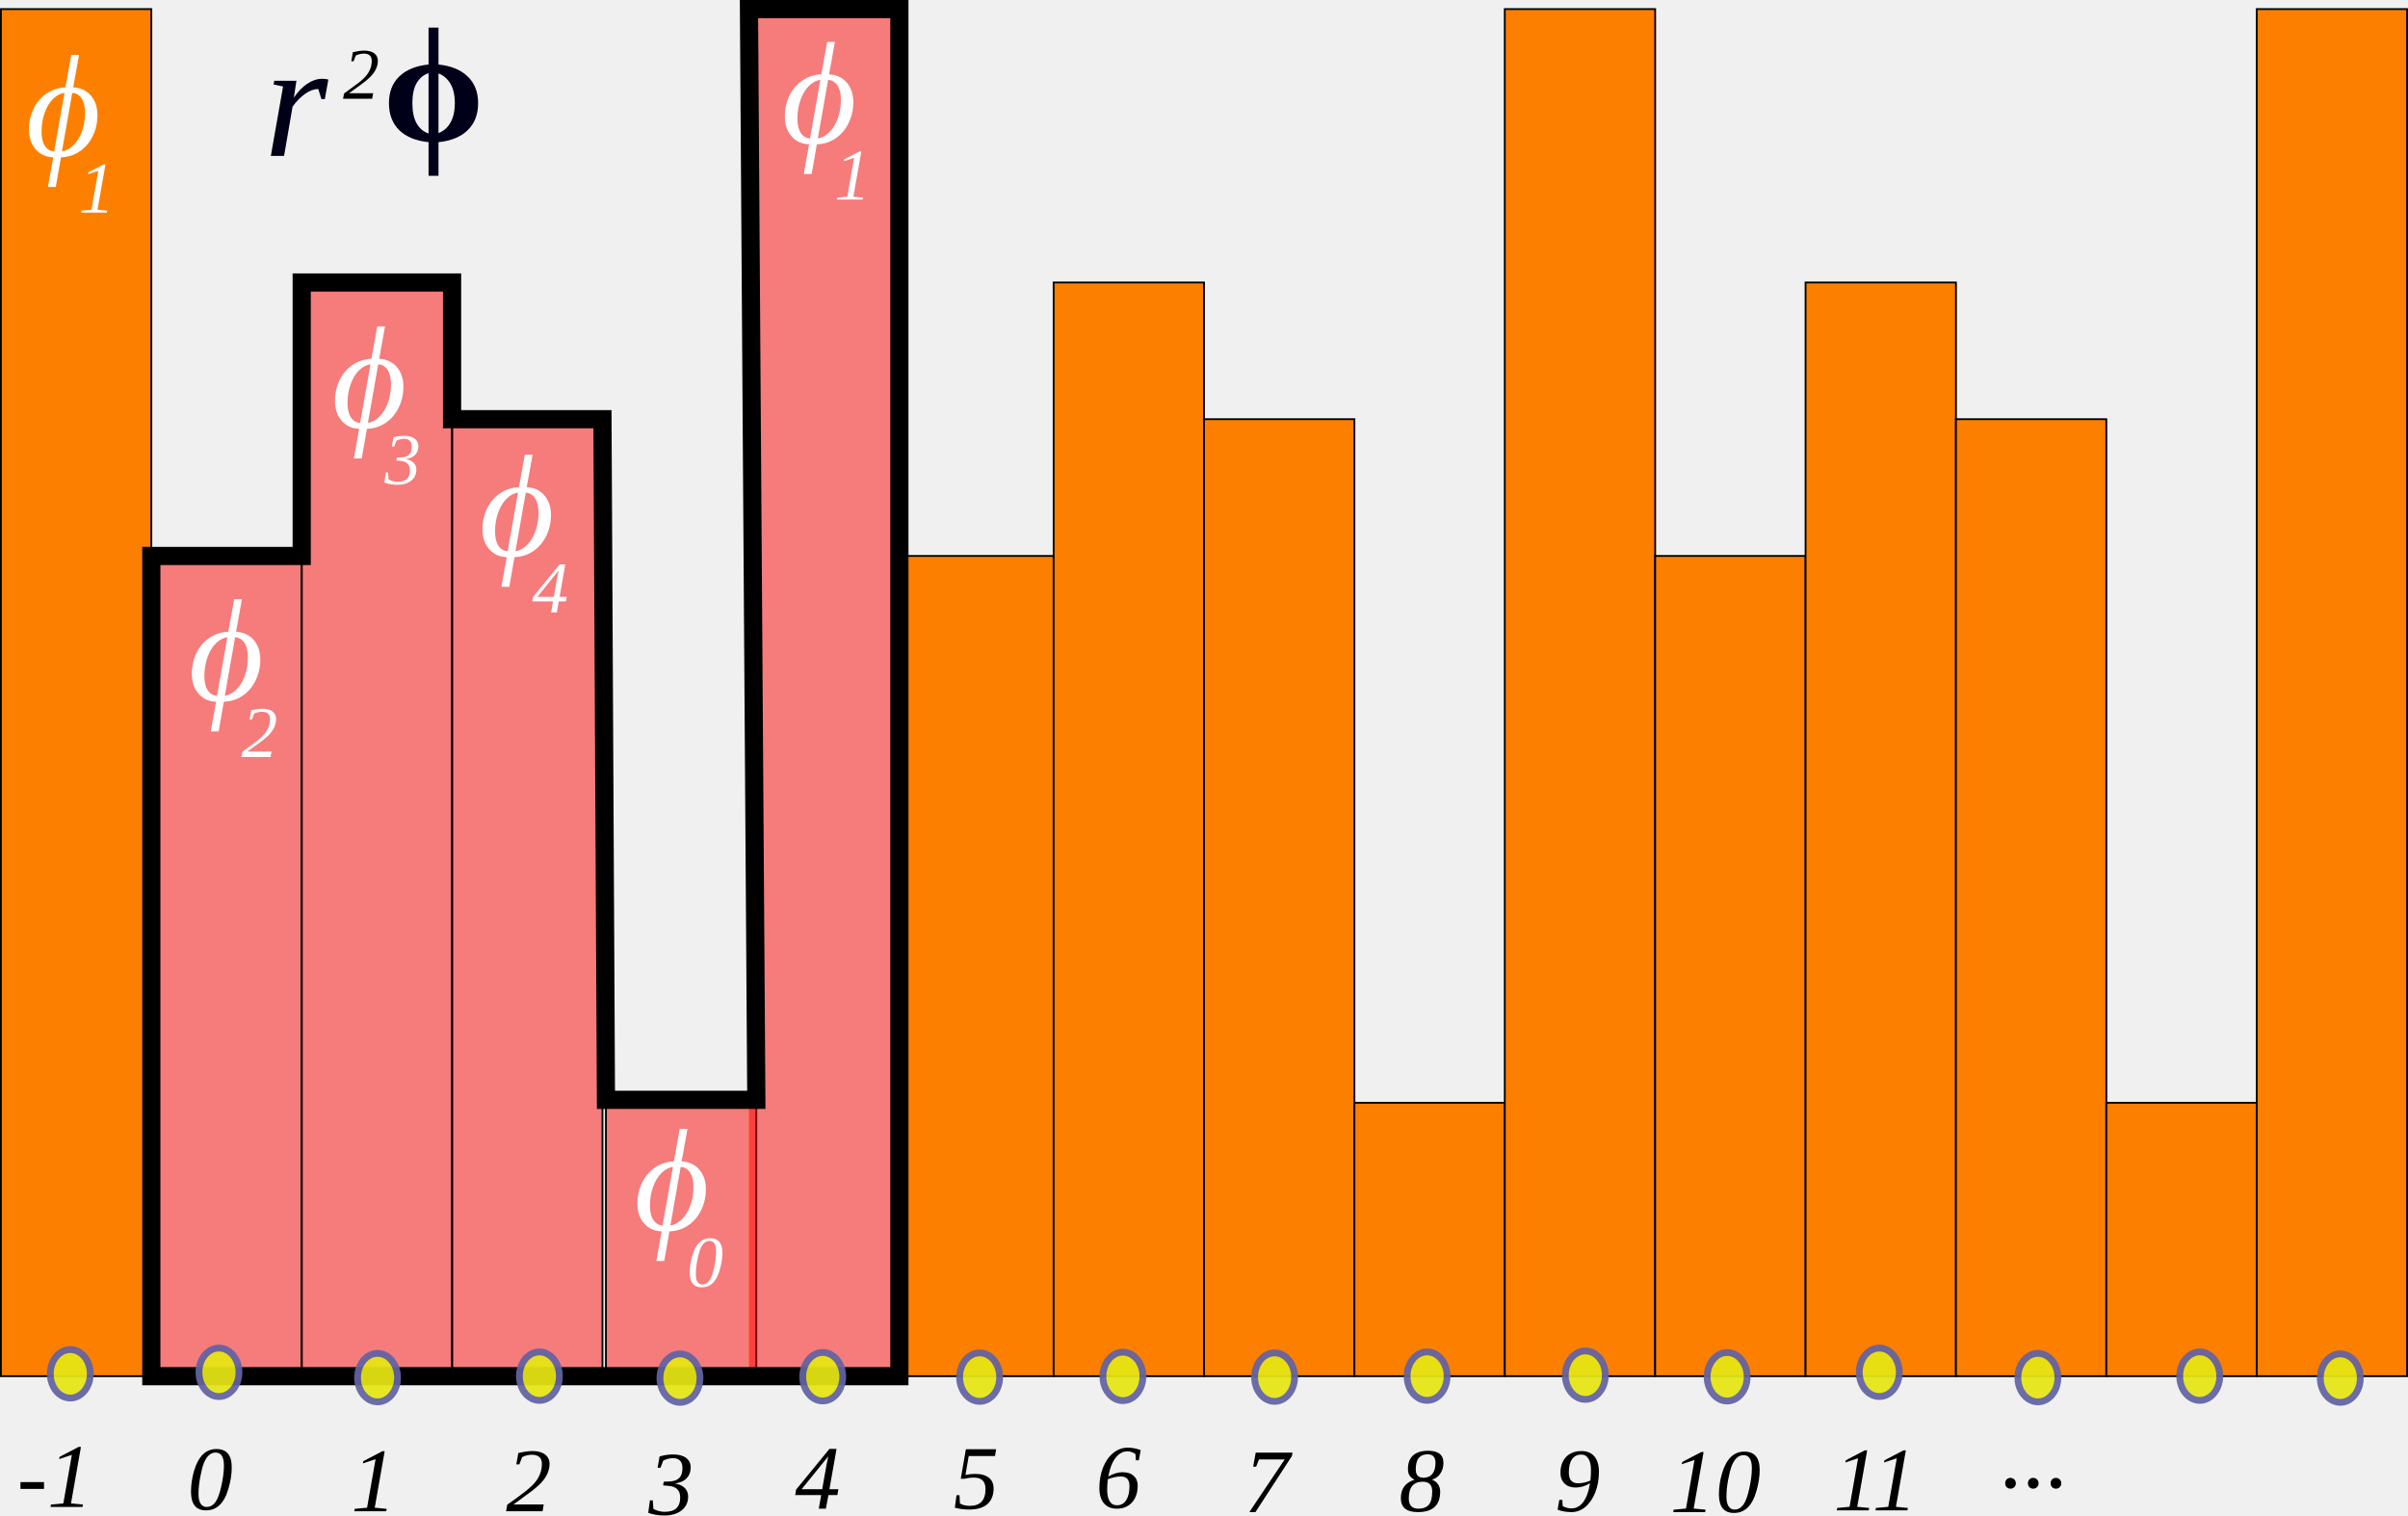
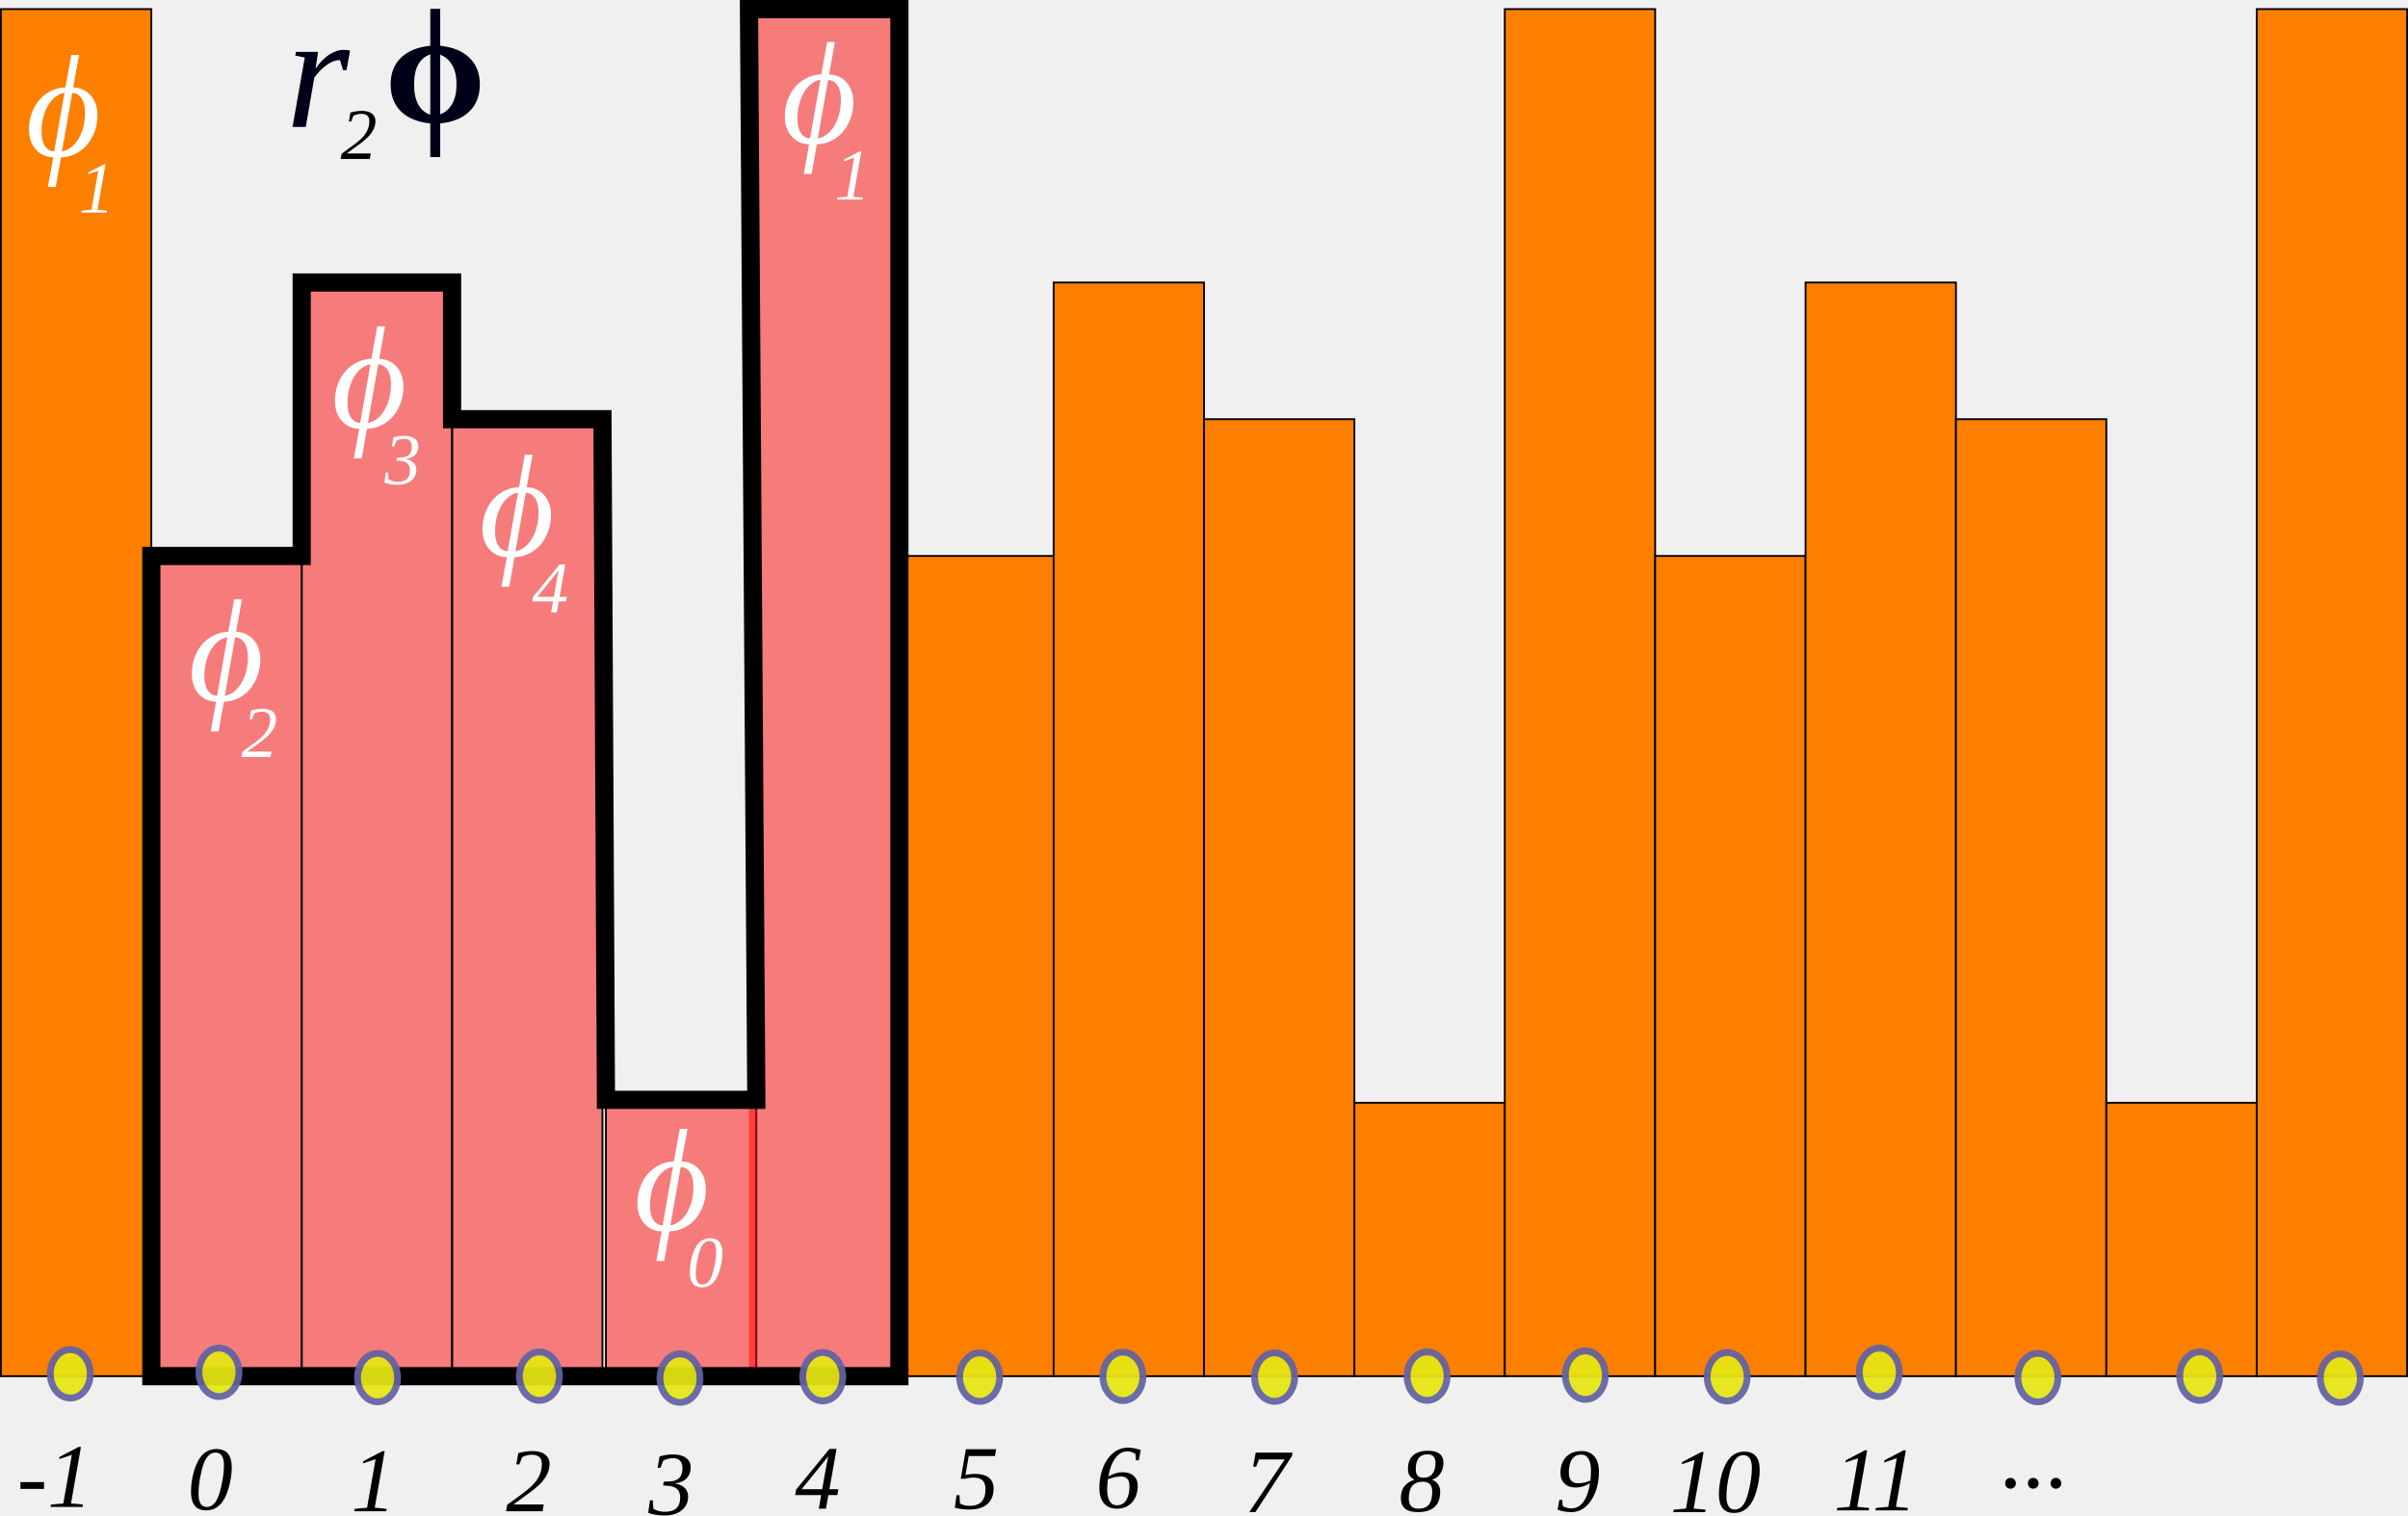
<svg xmlns="http://www.w3.org/2000/svg" width="264.962pt" height="166.788pt" viewBox="0 0 264.962 166.788" version="1.1" id="svg305">
  <defs id="defs52">
    <g id="g50">
      <symbol overflow="visible" id="glyph0-0" style="overflow:visible">
        <path style="stroke:none" d="" id="path2" />
      </symbol>
      <symbol overflow="visible" id="glyph0-1" style="overflow:visible">
        <path style="stroke:none" d="m 2.742,-7.188 c 0.695,0 1.238,0.246 1.629,0.742 0.465,0.586 0.699,1.559 0.699,2.914 0,1.355 -0.234,2.328 -0.703,2.922 -0.391,0.488 -0.93,0.73 -1.625,0.73 -0.695,0 -1.258,-0.266 -1.684,-0.801 -0.426,-0.535 -0.637,-1.492 -0.637,-2.867 0,-1.348 0.234,-2.316 0.703,-2.906 C 1.512,-6.941 2.051,-7.188 2.742,-7.188 Z m 0,1.137 c -0.164,0 -0.312,0.055 -0.441,0.16 -0.129,0.105 -0.23,0.297 -0.305,0.57 -0.094,0.352 -0.141,0.949 -0.141,1.789 0,0.84 0.043,1.418 0.129,1.73 0.082,0.316 0.188,0.523 0.316,0.629 0.129,0.105 0.277,0.156 0.441,0.156 0.168,0 0.316,-0.055 0.445,-0.16 0.133,-0.105 0.23,-0.293 0.305,-0.566 0.094,-0.352 0.141,-0.949 0.141,-1.789 0,-0.84 -0.043,-1.414 -0.125,-1.73 C 3.422,-5.574 3.316,-5.785 3.188,-5.891 3.059,-5.996 2.91,-6.051 2.742,-6.051 Z m 0,0" id="path5" />
      </symbol>
      <symbol overflow="visible" id="glyph0-2" style="overflow:visible">
        <path style="stroke:none" d="m 3.938,0 h -1.375 v -5.172 c -0.5,0.469 -1.09,0.816 -1.773,1.039 V -5.375 c 0.359,-0.117 0.75,-0.34 1.168,-0.668 C 2.379,-6.371 2.664,-6.75 2.82,-7.188 H 3.938 Z m 0,0" id="path8" />
      </symbol>
      <symbol overflow="visible" id="glyph0-3" style="overflow:visible">
        <path style="stroke:none" d="M 5.059,-1.273 V 0 H 0.25 C 0.301,-0.48 0.457,-0.938 0.719,-1.371 0.977,-1.801 1.492,-2.375 2.262,-3.086 c 0.617,-0.578 0.996,-0.969 1.137,-1.172 0.188,-0.281 0.281,-0.562 0.281,-0.84 0,-0.305 -0.082,-0.543 -0.246,-0.707 -0.164,-0.164 -0.391,-0.246 -0.68,-0.246 -0.285,0 -0.516,0.086 -0.684,0.262 -0.168,0.172 -0.266,0.457 -0.293,0.859 L 0.41,-5.07 c 0.082,-0.754 0.336,-1.297 0.766,-1.625 0.43,-0.328 0.969,-0.492 1.613,-0.492 0.707,0 1.262,0.191 1.664,0.57 0.402,0.383 0.605,0.855 0.605,1.422 C 5.059,-4.875 5,-4.566 4.887,-4.273 4.77,-3.984 4.586,-3.68 4.336,-3.359 4.172,-3.148 3.871,-2.844 3.438,-2.445 3.004,-2.047 2.73,-1.785 2.613,-1.656 2.5,-1.523 2.406,-1.398 2.336,-1.273 Z m 0,0" id="path11" />
      </symbol>
      <symbol overflow="visible" id="glyph0-4" style="overflow:visible">
        <path style="stroke:none" d="M 0.375,-1.898 1.703,-2.062 c 0.043,0.34 0.156,0.598 0.344,0.777 0.184,0.18 0.41,0.27 0.672,0.27 0.285,0 0.523,-0.109 0.715,-0.32 0.195,-0.215 0.293,-0.508 0.293,-0.871 0,-0.344 -0.094,-0.617 -0.281,-0.82 -0.184,-0.203 -0.41,-0.301 -0.676,-0.301 -0.176,0 -0.387,0.031 -0.629,0.102 L 2.289,-4.344 c 0.371,0.008 0.656,-0.074 0.852,-0.242 0.195,-0.172 0.293,-0.398 0.293,-0.684 0,-0.238 -0.074,-0.434 -0.215,-0.574 -0.145,-0.145 -0.336,-0.215 -0.57,-0.215 -0.234,0 -0.438,0.082 -0.602,0.242 -0.168,0.164 -0.27,0.402 -0.305,0.715 L 0.477,-5.316 C 0.566,-5.75 0.699,-6.098 0.875,-6.355 1.055,-6.613 1.301,-6.816 1.617,-6.965 1.938,-7.113 2.293,-7.188 2.688,-7.188 c 0.672,0 1.211,0.215 1.617,0.645 0.336,0.352 0.504,0.75 0.504,1.191 0,0.629 -0.344,1.129 -1.027,1.504 0.41,0.09 0.734,0.285 0.98,0.59 0.246,0.305 0.371,0.676 0.371,1.109 0,0.629 -0.23,1.164 -0.688,1.605 -0.461,0.441 -1.031,0.664 -1.715,0.664 -0.648,0 -1.188,-0.184 -1.613,-0.559 C 0.691,-0.809 0.445,-1.297 0.375,-1.898 Z m 0,0" id="path14" />
      </symbol>
      <symbol overflow="visible" id="glyph0-5" style="overflow:visible">
        <path style="stroke:none" d="M 3.117,0 V -1.441 H 0.188 V -2.641 L 3.289,-7.188 h 1.156 v 4.539 h 0.887 v 1.207 H 4.445 V 0 Z m 0,-2.648 V -5.094 L 1.469,-2.648 Z m 0,0" id="path17" />
      </symbol>
      <symbol overflow="visible" id="glyph0-6" style="overflow:visible">
        <path style="stroke:none" d="M 0.445,-1.84 1.812,-1.984 c 0.039,0.312 0.152,0.555 0.344,0.738 0.195,0.18 0.414,0.27 0.664,0.27 0.289,0 0.531,-0.117 0.73,-0.348 0.199,-0.234 0.297,-0.586 0.297,-1.055 0,-0.438 -0.098,-0.77 -0.297,-0.988 -0.195,-0.219 -0.453,-0.328 -0.77,-0.328 -0.391,0 -0.746,0.172 -1.059,0.523 L 0.609,-3.336 1.312,-7.062 h 3.629 v 1.285 H 2.352 L 2.141,-4.562 c 0.305,-0.152 0.617,-0.227 0.938,-0.227 0.609,0 1.121,0.219 1.547,0.664 0.422,0.441 0.633,1.016 0.633,1.723 0,0.59 -0.172,1.113 -0.512,1.578 -0.465,0.629 -1.113,0.945 -1.938,0.945 -0.66,0 -1.199,-0.176 -1.617,-0.531 C 0.773,-0.766 0.527,-1.242 0.445,-1.84 Z m 0,0" id="path20" />
      </symbol>
      <symbol overflow="visible" id="glyph0-7" style="overflow:visible">
        <path style="stroke:none" d="M 5.074,-5.406 3.746,-5.258 C 3.711,-5.531 3.629,-5.734 3.492,-5.863 3.355,-5.992 3.176,-6.059 2.961,-6.059 c -0.289,0 -0.535,0.129 -0.738,0.391 -0.199,0.262 -0.324,0.801 -0.379,1.625 0.344,-0.402 0.77,-0.605 1.277,-0.605 0.574,0 1.062,0.219 1.473,0.656 0.406,0.434 0.609,0.996 0.609,1.688 0,0.734 -0.211,1.32 -0.641,1.762 -0.43,0.441 -0.984,0.664 -1.656,0.664 -0.723,0 -1.316,-0.281 -1.781,-0.84 -0.469,-0.562 -0.699,-1.484 -0.699,-2.762 0,-1.312 0.242,-2.258 0.727,-2.84 0.484,-0.578 1.113,-0.867 1.891,-0.867 0.543,0 0.992,0.152 1.348,0.457 0.359,0.305 0.586,0.746 0.684,1.324 z m -3.113,2.992 c 0,0.445 0.105,0.793 0.309,1.035 0.207,0.242 0.441,0.363 0.703,0.363 0.254,0 0.465,-0.098 0.637,-0.297 0.168,-0.199 0.254,-0.523 0.254,-0.977 0,-0.465 -0.094,-0.809 -0.273,-1.023 C 3.406,-3.531 3.18,-3.637 2.906,-3.637 c -0.266,0 -0.488,0.102 -0.672,0.309 -0.18,0.207 -0.273,0.512 -0.273,0.914 z m 0,0" id="path23" />
      </symbol>
      <symbol overflow="visible" id="glyph0-8" style="overflow:visible">
        <path style="stroke:none" d="M 0.426,-5.785 V -7.062 h 4.691 v 1 C 4.73,-5.684 4.336,-5.137 3.938,-4.422 3.535,-3.711 3.23,-2.953 3.02,-2.152 2.809,-1.348 2.707,-0.633 2.711,0 H 1.387 C 1.41,-0.988 1.613,-2 2,-3.027 2.387,-4.055 2.898,-4.977 3.547,-5.785 Z m 0,0" id="path26" />
      </symbol>
      <symbol overflow="visible" id="glyph0-9" style="overflow:visible">
        <path style="stroke:none" d="M 1.602,-3.863 C 1.246,-4.012 0.988,-4.219 0.828,-4.48 0.668,-4.742 0.586,-5.031 0.586,-5.344 c 0,-0.531 0.188,-0.973 0.559,-1.32 0.371,-0.348 0.902,-0.523 1.59,-0.523 0.68,0 1.207,0.176 1.586,0.523 0.375,0.348 0.562,0.789 0.562,1.32 0,0.332 -0.086,0.629 -0.258,0.887 C 4.453,-4.195 4.211,-4 3.898,-3.863 c 0.395,0.16 0.695,0.395 0.902,0.699 0.207,0.305 0.312,0.66 0.312,1.059 0,0.66 -0.211,1.199 -0.633,1.613 C 4.059,-0.078 3.496,0.125 2.797,0.125 2.148,0.125 1.605,-0.043 1.172,-0.387 0.66,-0.789 0.406,-1.344 0.406,-2.047 0.406,-2.434 0.5,-2.789 0.695,-3.113 0.887,-3.438 1.188,-3.688 1.602,-3.863 Z m 0.281,-1.379 c 0,0.273 0.078,0.484 0.234,0.637 0.156,0.152 0.359,0.23 0.617,0.23 0.262,0 0.469,-0.078 0.625,-0.23 C 3.516,-4.762 3.594,-4.977 3.594,-5.25 3.594,-5.508 3.516,-5.711 3.363,-5.867 3.207,-6.023 3.004,-6.098 2.75,-6.098 c -0.266,0 -0.477,0.078 -0.633,0.234 C 1.961,-5.707 1.883,-5.5 1.883,-5.242 Z m -0.125,3.062 c 0,0.379 0.098,0.676 0.289,0.887 0.195,0.211 0.438,0.316 0.727,0.316 0.281,0 0.516,-0.102 0.703,-0.305 0.188,-0.203 0.277,-0.496 0.277,-0.883 0,-0.336 -0.094,-0.605 -0.281,-0.809 -0.191,-0.203 -0.43,-0.305 -0.719,-0.305 -0.336,0 -0.586,0.117 -0.75,0.348 -0.164,0.23 -0.246,0.48 -0.246,0.75 z m 0,0" id="path29" />
      </symbol>
      <symbol overflow="visible" id="glyph0-10" style="overflow:visible">
        <path style="stroke:none" d="M 0.453,-1.656 1.781,-1.801 c 0.031,0.27 0.117,0.469 0.254,0.598 0.137,0.133 0.316,0.195 0.543,0.195 0.281,0 0.523,-0.129 0.723,-0.391 C 3.5,-1.656 3.625,-2.195 3.68,-3.016 c -0.344,0.398 -0.773,0.598 -1.293,0.598 -0.562,0 -1.047,-0.215 -1.457,-0.652 -0.406,-0.434 -0.613,-1 -0.613,-1.695 0,-0.727 0.215,-1.312 0.648,-1.754 0.43,-0.445 0.98,-0.668 1.648,-0.668 0.727,0 1.32,0.281 1.785,0.844 0.465,0.562 0.699,1.484 0.699,2.77 0,1.309 -0.242,2.254 -0.727,2.832 C 3.887,-0.164 3.254,0.125 2.477,0.125 1.914,0.125 1.465,-0.023 1.117,-0.32 0.773,-0.617 0.551,-1.062 0.453,-1.656 Z m 3.105,-2.996 c 0,-0.441 -0.102,-0.785 -0.305,-1.031 -0.203,-0.246 -0.438,-0.367 -0.707,-0.367 -0.254,0 -0.461,0.102 -0.629,0.301 -0.168,0.199 -0.254,0.527 -0.254,0.984 0,0.461 0.094,0.801 0.273,1.02 0.184,0.215 0.41,0.324 0.684,0.324 0.266,0 0.488,-0.105 0.668,-0.312 C 3.469,-3.945 3.559,-4.25 3.559,-4.652 Z m 0,0" id="path32" />
      </symbol>
      <symbol overflow="visible" id="glyph0-11" style="overflow:visible">
        <path style="stroke:none" d="m 3.094,-5.188 v 1.094 H 2.156 V -2 c 0,0.422 0.012,0.668 0.027,0.738 0.02,0.07 0.059,0.129 0.125,0.172 0.062,0.047 0.141,0.07 0.23,0.07 0.125,0 0.312,-0.043 0.551,-0.133 l 0.117,1.066 C 2.891,0.051 2.527,0.117 2.125,0.117 1.875,0.117 1.652,0.074 1.453,-0.008 1.258,-0.09 1.109,-0.199 1.02,-0.328 0.926,-0.461 0.859,-0.641 0.824,-0.863 0.797,-1.023 0.781,-1.348 0.781,-1.832 V -4.094 H 0.152 V -5.188 H 0.781 v -1.027 l 1.375,-0.801 V -5.188 Z m 0,0" id="path35" />
      </symbol>
      <symbol overflow="visible" id="glyph1-0" style="overflow:visible">
        <path style="stroke:none" d="" id="path38" />
      </symbol>
      <symbol overflow="visible" id="glyph1-1" style="overflow:visible">
        <path style="stroke:none" d="m 6.793,-3.211 c 0,0.262 -0.035,0.527 -0.102,0.793 C 6.625,-2.152 6.527,-1.898 6.402,-1.648 6.273,-1.402 6.121,-1.172 5.938,-0.957 5.754,-0.742 5.547,-0.555 5.316,-0.391 5.086,-0.227 4.832,-0.098 4.555,-0.004 4.277,0.09 3.984,0.141 3.672,0.148 L 3.285,1.988 H 2.387 L 2.773,0.148 C 2.473,0.145 2.199,0.098 1.949,0.008 1.699,-0.082 1.484,-0.211 1.305,-0.379 c -0.18,-0.168 -0.32,-0.375 -0.418,-0.625 -0.098,-0.25 -0.148,-0.535 -0.148,-0.863 0,-0.312 0.035,-0.617 0.105,-0.91 0.07,-0.289 0.168,-0.562 0.301,-0.816 C 1.277,-3.848 1.438,-4.078 1.625,-4.285 1.812,-4.492 2.027,-4.668 2.262,-4.82 2.5,-4.969 2.758,-5.086 3.039,-5.164 c 0.277,-0.082 0.574,-0.125 0.887,-0.129 L 4.32,-7.156 H 5.219 l -0.395,1.863 c 0.324,0.008 0.605,0.059 0.852,0.16 0.246,0.098 0.453,0.238 0.617,0.418 0.168,0.18 0.293,0.398 0.375,0.652 0.082,0.254 0.125,0.539 0.125,0.852 z m -0.941,0.082 c 0,-0.453 -0.094,-0.797 -0.281,-1.027 C 5.383,-4.391 5.078,-4.523 4.656,-4.562 l -0.82,3.977 c 0.234,-0.008 0.445,-0.047 0.633,-0.125 0.191,-0.078 0.363,-0.176 0.512,-0.301 0.148,-0.125 0.277,-0.273 0.387,-0.438 0.109,-0.164 0.199,-0.34 0.273,-0.527 0.07,-0.188 0.125,-0.379 0.156,-0.574 C 5.832,-2.75 5.852,-2.941 5.852,-3.129 Z M 3.758,-4.512 C 3.418,-4.484 3.117,-4.402 2.852,-4.27 2.586,-4.137 2.367,-3.965 2.188,-3.75 2.008,-3.535 1.875,-3.281 1.781,-2.992 c -0.09,0.289 -0.137,0.605 -0.137,0.953 0,0.453 0.105,0.797 0.316,1.031 0.211,0.234 0.539,0.359 0.977,0.375 z m 0,0" id="path41" />
      </symbol>
      <symbol overflow="visible" id="glyph2-0" style="overflow:visible">
        <path style="stroke:none" d="" id="path44" />
      </symbol>
      <symbol overflow="visible" id="glyph2-1" style="overflow:visible">
        <path style="stroke:none" d="m 0.676,-3.73 0.195,-0.938 h 0.613 l 0.156,-0.746 1.445,-0.871 -0.34,1.617 h 0.77 l -0.195,0.938 H 2.547 l -0.406,1.957 C 2.066,-1.422 2.031,-1.219 2.031,-1.168 c 0,0.098 0.031,0.172 0.09,0.227 0.062,0.055 0.176,0.082 0.336,0.082 0.055,0 0.195,-0.012 0.418,-0.031 L 2.676,0.043 C 2.461,0.086 2.238,0.109 2.008,0.109 c -0.445,0 -0.77,-0.086 -0.969,-0.258 -0.203,-0.172 -0.305,-0.406 -0.305,-0.711 0,-0.145 0.055,-0.477 0.164,-0.996 l 0.391,-1.875 z m 0,0" id="path47" />
      </symbol>
    </g>
  </defs>
  <path id="path58" d="M 66.674,151.109 H 83.221 V 121.023 H 66.674 Z m 0,0" style="fill:#fd0000;fill-opacity:0.488;fill-rule:nonzero;stroke:#fd7f00;stroke-width:0.03;stroke-linecap:square;stroke-linejoin:miter;stroke-miterlimit:3.25;stroke-opacity:1" />
  <path id="path60" d="M 66.674,151.109 H 83.221 V 121.023 H 66.674 Z m 0,0" style="fill:none;stroke:#000000;stroke-width:0.2;stroke-linecap:square;stroke-linejoin:miter;stroke-miterlimit:3.25;stroke-opacity:1" />
  <path id="path62" d="M 82.413,151.434 H 98.963 V 1 H 82.413 Z m 0,0" style="fill:#fd0000;fill-opacity:0.488;fill-rule:nonzero;stroke:#fd7f00;stroke-width:0.03;stroke-linecap:square;stroke-linejoin:miter;stroke-miterlimit:3.25;stroke-opacity:1" />
  <path id="path66" d="M 16.651,151.434 H 33.198 V 61.176 H 16.651 Z m 0,0" style="fill:#fd0000;fill-opacity:0.488;fill-rule:nonzero;stroke:#fd7f00;stroke-width:0.03;stroke-linecap:square;stroke-linejoin:miter;stroke-miterlimit:3.25;stroke-opacity:1" />
  <path id="path68" d="M 16.651,151.434 H 33.198 V 61.176 H 16.651 Z m 0,0" style="fill:none;stroke:#000000;stroke-width:0.2;stroke-linecap:square;stroke-linejoin:miter;stroke-miterlimit:3.25;stroke-opacity:1" />
  <path id="path70" d="M 33.198,151.434 H 49.745 V 31.086 H 33.198 Z m 0,0" style="fill:#fd0000;fill-opacity:0.488;fill-rule:nonzero;stroke:#fd7f00;stroke-width:0.03;stroke-linecap:square;stroke-linejoin:miter;stroke-miterlimit:3.25;stroke-opacity:1" />
  <path id="path72" d="M 33.198,151.434 H 49.745 V 31.086 H 33.198 Z m 0,0" style="fill:none;stroke:#000000;stroke-width:0.2;stroke-linecap:square;stroke-linejoin:miter;stroke-miterlimit:3.25;stroke-opacity:1" />
  <path id="path74" d="M 49.745,151.434 H 66.291 V 46.129 H 49.745 Z m 0,0" style="fill:#fd0000;fill-opacity:0.488;fill-rule:nonzero;stroke:#fd7f00;stroke-width:0.03;stroke-linecap:square;stroke-linejoin:miter;stroke-miterlimit:3.25;stroke-opacity:1" />
  <path id="path76" d="M 49.745,151.434 H 66.291 V 46.129 H 49.745 Z m 0,0" style="fill:none;stroke:#000000;stroke-width:0.2;stroke-linecap:square;stroke-linejoin:miter;stroke-miterlimit:3.25;stroke-opacity:1" />
  <path id="path82" d="M 0.1,151.434 H 16.651 V 1 H 0.1 Z m 0,0" style="fill:#fd7f00;fill-opacity:1;fill-rule:nonzero;stroke:#fd7f00;stroke-width:0.03;stroke-linecap:square;stroke-linejoin:miter;stroke-miterlimit:3.25;stroke-opacity:1" />
  <path id="path84" d="M 0.1,151.434 H 16.651 V 1 H 0.1 Z m 0,0" style="fill:none;stroke:#000000;stroke-width:0.2;stroke-linecap:square;stroke-linejoin:miter;stroke-miterlimit:3.25;stroke-opacity:1" />
  <path id="path86" d="M 99.389,151.434 H 115.936 V 61.176 H 99.389 Z m 0,0" style="fill:#fd7f00;fill-opacity:1;fill-rule:nonzero;stroke:#fd7f00;stroke-width:0.03;stroke-linecap:square;stroke-linejoin:miter;stroke-miterlimit:3.25;stroke-opacity:1" />
  <path id="path88" d="M 99.389,151.434 H 115.936 V 61.176 H 99.389 Z m 0,0" style="fill:none;stroke:#000000;stroke-width:0.2;stroke-linecap:square;stroke-linejoin:miter;stroke-miterlimit:3.25;stroke-opacity:1" />
  <path id="path90" d="m 115.936,151.434 h 16.547 V 31.086 h -16.547 z m 0,0" style="fill:#fd7f00;fill-opacity:1;fill-rule:nonzero;stroke:#fd7f00;stroke-width:0.03;stroke-linecap:square;stroke-linejoin:miter;stroke-miterlimit:3.25;stroke-opacity:1" />
  <path id="path92" d="m 115.936,151.434 h 16.547 V 31.086 h -16.547 z m 0,0" style="fill:none;stroke:#000000;stroke-width:0.2;stroke-linecap:square;stroke-linejoin:miter;stroke-miterlimit:3.25;stroke-opacity:1" />
  <path id="path94" d="m 132.483,151.434 h 16.547 V 46.129 h -16.547 z m 0,0" style="fill:#fd7f00;fill-opacity:1;fill-rule:nonzero;stroke:#fd7f00;stroke-width:0.03;stroke-linecap:square;stroke-linejoin:miter;stroke-miterlimit:3.25;stroke-opacity:1" />
  <path id="path96" d="m 132.483,151.434 h 16.547 V 46.129 h -16.547 z m 0,0" style="fill:none;stroke:#000000;stroke-width:0.2;stroke-linecap:square;stroke-linejoin:miter;stroke-miterlimit:3.25;stroke-opacity:1" />
  <path id="path98" d="m 149.03,151.434 h 16.547 v -30.086 h -16.547 z m 0,0" style="fill:#fd7f00;fill-opacity:1;fill-rule:nonzero;stroke:#fd7f00;stroke-width:0.03;stroke-linecap:square;stroke-linejoin:miter;stroke-miterlimit:3.25;stroke-opacity:1" />
  <path id="path100" d="m 149.03,151.434 h 16.547 v -30.086 h -16.547 z m 0,0" style="fill:none;stroke:#000000;stroke-width:0.2;stroke-linecap:square;stroke-linejoin:miter;stroke-miterlimit:3.25;stroke-opacity:1" />
  <path id="path102" d="m 165.577,151.434 h 16.547 V 1 h -16.547 z m 0,0" style="fill:#fd7f00;fill-opacity:1;fill-rule:nonzero;stroke:#fd7f00;stroke-width:0.03;stroke-linecap:square;stroke-linejoin:miter;stroke-miterlimit:3.25;stroke-opacity:1" />
  <path id="path104" d="m 165.577,151.434 h 16.547 V 1 h -16.547 z m 0,0" style="fill:none;stroke:#000000;stroke-width:0.2;stroke-linecap:square;stroke-linejoin:miter;stroke-miterlimit:3.25;stroke-opacity:1" />
  <path id="path106" d="m 182.123,151.434 h 16.551 V 61.176 h -16.551 z m 0,0" style="fill:#fd7f00;fill-opacity:1;fill-rule:nonzero;stroke:#fd7f00;stroke-width:0.03;stroke-linecap:square;stroke-linejoin:miter;stroke-miterlimit:3.25;stroke-opacity:1" />
  <path id="path108" d="m 182.123,151.434 h 16.551 V 61.176 h -16.551 z m 0,0" style="fill:none;stroke:#000000;stroke-width:0.2;stroke-linecap:square;stroke-linejoin:miter;stroke-miterlimit:3.25;stroke-opacity:1" />
  <path id="path110" d="M 198.674,151.434 H 215.221 V 31.086 h -16.547 z m 0,0" style="fill:#fd7f00;fill-opacity:1;fill-rule:nonzero;stroke:#fd7f00;stroke-width:0.03;stroke-linecap:square;stroke-linejoin:miter;stroke-miterlimit:3.25;stroke-opacity:1" />
  <path id="path112" d="M 198.674,151.434 H 215.221 V 31.086 h -16.547 z m 0,0" style="fill:none;stroke:#000000;stroke-width:0.2;stroke-linecap:square;stroke-linejoin:miter;stroke-miterlimit:3.25;stroke-opacity:1" />
  <path id="path114" d="m 215.221,151.434 h 16.547 V 46.129 H 215.221 Z m 0,0" style="fill:#fd7f00;fill-opacity:1;fill-rule:nonzero;stroke:#fd7f00;stroke-width:0.03;stroke-linecap:square;stroke-linejoin:miter;stroke-miterlimit:3.25;stroke-opacity:1" />
  <path id="path116" d="m 215.221,151.434 h 16.547 V 46.129 H 215.221 Z m 0,0" style="fill:none;stroke:#000000;stroke-width:0.2;stroke-linecap:square;stroke-linejoin:miter;stroke-miterlimit:3.25;stroke-opacity:1" />
  <path id="path118" d="m 231.768,151.434 h 16.547 v -30.086 h -16.547 z m 0,0" style="fill:#fd7f00;fill-opacity:1;fill-rule:nonzero;stroke:#fd7f00;stroke-width:0.03;stroke-linecap:square;stroke-linejoin:miter;stroke-miterlimit:3.25;stroke-opacity:1" />
  <path id="path120" d="m 231.768,151.434 h 16.547 v -30.086 h -16.547 z m 0,0" style="fill:none;stroke:#000000;stroke-width:0.2;stroke-linecap:square;stroke-linejoin:miter;stroke-miterlimit:3.25;stroke-opacity:1" />
  <path id="path122" d="m 248.315,151.434 h 16.547 V 1 h -16.547 z m 0,0" style="fill:#fd7f00;fill-opacity:1;fill-rule:nonzero;stroke:#fd7f00;stroke-width:0.03;stroke-linecap:square;stroke-linejoin:miter;stroke-miterlimit:3.25;stroke-opacity:1" />
  <path id="path124" d="m 248.315,151.434 h 16.547 V 1 h -16.547 z m 0,0" style="fill:none;stroke:#000000;stroke-width:0.2;stroke-linecap:square;stroke-linejoin:miter;stroke-miterlimit:3.25;stroke-opacity:1" />
  <path id="path138" d="M 16.651,151.434 V 61.176 H 33.198 V 31.086 h 16.547 v 15.043 h 16.547 l 0.383,74.894 H 83.221 L 82.413,1 H 98.963 V 151.434 H 16.651" style="fill:none;stroke:#000000;stroke-width:2;stroke-linecap:square;stroke-linejoin:miter;stroke-miterlimit:3.25;stroke-opacity:1" />
  <g id="g298" style="fill:#636363;fill-opacity:1" transform="translate(-0.220312,-34.82126)" />
  <g id="g1106" transform="matrix(0.75,0,0,0.75,29.55841,-214.4982)">
    <g transform="translate(0.4329225,6.060915)" id="g1144">
      <text transform="scale(0.998177,1.001826)" style="font-style:italic;font-variant:normal;font-weight:normal;font-stretch:normal;font-size:21.333px;font-family:'Times New Roman';-inkscape-font-specification:'Times New Roman, Italic';fill:#ffffff;fill-opacity:1;stroke-width:0.792" y="300.359" x="74.957" id="text222-5-4" class="cls-6">ϕ</text>
      <text transform="scale(0.998177,1.001826)" id="text10197-7-9" y="308.656" x="82.732" style="font-style:italic;font-variant:normal;font-weight:normal;font-stretch:normal;font-size:8.446px;line-height:1.25;font-family:'Times New Roman';-inkscape-font-specification:'Times New Roman, Italic';letter-spacing:0px;word-spacing:0px;fill:#ffffff;fill-opacity:1;stroke:none;stroke-width:0.792" xml:space="preserve">
        <tspan y="308.656" x="82.732" id="tspan10195-2-7" style="font-size:10.667px;fill:#ffffff;stroke-width:0.792">1</tspan>
      </text>
    </g>
  </g>
  <g transform="matrix(0.75,0,0,0.75,13.66006,-90.33378)" id="g1144-2">
    <text transform="scale(0.998177,1.001826)" style="font-style:italic;font-variant:normal;font-weight:normal;font-stretch:normal;font-size:21.333px;font-family:'Times New Roman';-inkscape-font-specification:'Times New Roman, Italic';fill:#ffffff;fill-opacity:1;stroke-width:0.792" y="300.359" x="74.957" id="text222-5-4-2" class="cls-6">ϕ</text>
    <text transform="scale(0.998177,1.001826)" id="text10197-7-9-8" y="308.656" x="82.732" style="font-style:italic;font-variant:normal;font-weight:normal;font-stretch:normal;font-size:8.446px;line-height:1.25;font-family:'Times New Roman';-inkscape-font-specification:'Times New Roman, Italic';letter-spacing:0px;word-spacing:0px;fill:#ffffff;fill-opacity:1;stroke:none;stroke-width:0.792" xml:space="preserve">
      <tspan y="308.656" x="82.732" id="tspan10195-2-7-5" style="font-size:10.667px;fill:#ffffff;stroke-width:0.792">0</tspan>
    </text>
  </g>
  <g transform="matrix(0.75,0,0,0.75,-35.36841,-148.616)" id="g1144-3">
    <text transform="scale(0.998177,1.001826)" style="font-style:italic;font-variant:normal;font-weight:normal;font-stretch:normal;font-size:21.333px;font-family:'Times New Roman';-inkscape-font-specification:'Times New Roman, Italic';fill:#ffffff;fill-opacity:1;stroke-width:0.792" y="300.359" x="74.957" id="text222-5-4-6" class="cls-6">ϕ</text>
    <text transform="scale(0.998177,1.001826)" id="text10197-7-9-3" y="308.656" x="82.732" style="font-style:italic;font-variant:normal;font-weight:normal;font-stretch:normal;font-size:8.446px;line-height:1.25;font-family:'Times New Roman';-inkscape-font-specification:'Times New Roman, Italic';letter-spacing:0px;word-spacing:0px;fill:#ffffff;fill-opacity:1;stroke:none;stroke-width:0.792" xml:space="preserve">
      <tspan y="308.656" x="82.732" id="tspan10195-2-7-55" style="font-size:10.667px;fill:#ffffff;stroke-width:0.792">2</tspan>
    </text>
  </g>
  <g transform="matrix(0.75,0,0,0.75,-19.62086,-178.65)" id="g1144-1">
    <text transform="scale(0.998177,1.001826)" style="font-style:italic;font-variant:normal;font-weight:normal;font-stretch:normal;font-size:21.333px;font-family:'Times New Roman';-inkscape-font-specification:'Times New Roman, Italic';fill:#ffffff;fill-opacity:1;stroke-width:0.792" y="300.359" x="74.957" id="text222-5-4-4" class="cls-6">ϕ</text>
    <text transform="scale(0.998177,1.001826)" id="text10197-7-9-6" y="308.656" x="82.732" style="font-style:italic;font-variant:normal;font-weight:normal;font-stretch:normal;font-size:8.446px;line-height:1.25;font-family:'Times New Roman';-inkscape-font-specification:'Times New Roman, Italic';letter-spacing:0px;word-spacing:0px;fill:#ffffff;fill-opacity:1;stroke:none;stroke-width:0.792" xml:space="preserve">
      <tspan y="308.656" x="82.732" id="tspan10195-2-7-3" style="font-size:10.667px;fill:#ffffff;stroke-width:0.792">3</tspan>
    </text>
  </g>
  <g transform="matrix(0.75,0,0,0.75,-3.386264,-164.5259)" id="g1144-5">
    <text transform="scale(0.998177,1.001826)" style="font-style:italic;font-variant:normal;font-weight:normal;font-stretch:normal;font-size:21.333px;font-family:'Times New Roman';-inkscape-font-specification:'Times New Roman, Italic';fill:#ffffff;fill-opacity:1;stroke-width:0.792" y="300.359" x="74.957" id="text222-5-4-8" class="cls-6">ϕ</text>
    <text transform="scale(0.998177,1.001826)" id="text10197-7-9-7" y="308.656" x="82.732" style="font-style:italic;font-variant:normal;font-weight:normal;font-stretch:normal;font-size:8.446px;line-height:1.25;font-family:'Times New Roman';-inkscape-font-specification:'Times New Roman, Italic';letter-spacing:0px;word-spacing:0px;fill:#ffffff;fill-opacity:1;stroke:none;stroke-width:0.792" xml:space="preserve">
      <tspan y="308.656" x="82.732" id="tspan10195-2-7-2" style="font-size:10.667px;fill:#ffffff;stroke-width:0.792">4</tspan>
    </text>
  </g>
  <g transform="matrix(0.75,0,0,0.75,-53.28831,-208.5216)" id="g1144-2-2">
    <text transform="scale(0.998177,1.001826)" style="font-style:italic;font-variant:normal;font-weight:normal;font-stretch:normal;font-size:21.333px;font-family:'Times New Roman';-inkscape-font-specification:'Times New Roman, Italic';fill:#ffffff;fill-opacity:1;stroke-width:0.792" y="300.359" x="74.957" id="text222-5-4-2-1" class="cls-6">ϕ</text>
    <text transform="scale(0.998177,1.001826)" id="text10197-7-9-8-5" y="308.656" x="82.732" style="font-style:italic;font-variant:normal;font-weight:normal;font-stretch:normal;font-size:8.446px;line-height:1.25;font-family:'Times New Roman';-inkscape-font-specification:'Times New Roman, Italic';letter-spacing:0px;word-spacing:0px;fill:#ffffff;fill-opacity:1;stroke:none;stroke-width:0.792" xml:space="preserve">
      <tspan y="308.656" x="82.732" id="tspan10195-2-7-5-5" style="font-size:10.667px;fill:#ffffff;stroke-width:0.792">1</tspan>
    </text>
  </g>
  <ellipse ry="2.667" rx="2.201" cx="7.734" cy="151.174" id="PC5" style="opacity:0.933;fill:#e5e613;fill-opacity:1;fill-rule:nonzero;stroke:#6363a3;stroke-width:0.75;stroke-miterlimit:4;stroke-dasharray:none;stroke-dashoffset:0;stroke-opacity:1" />
  <ellipse ry="2.667" rx="2.201" cx="41.544" cy="151.592" id="PC5-9" style="opacity:0.933;fill:#e5e613;fill-opacity:1;fill-rule:nonzero;stroke:#6363a3;stroke-width:0.75;stroke-miterlimit:4;stroke-dasharray:none;stroke-dashoffset:0;stroke-opacity:1" />
  <ellipse ry="2.667" rx="2.201" cx="59.354" cy="151.431" id="PC5-3" style="opacity:0.933;fill:#e5e613;fill-opacity:1;fill-rule:nonzero;stroke:#6363a3;stroke-width:0.75;stroke-miterlimit:4;stroke-dasharray:none;stroke-dashoffset:0;stroke-opacity:1" />
  <ellipse ry="2.667" rx="2.201" cx="174.441" cy="151.322" id="PC5-18" style="opacity:0.933;fill:#e5e613;fill-opacity:1;fill-rule:nonzero;stroke:#6363a3;stroke-width:0.75;stroke-miterlimit:4;stroke-dasharray:none;stroke-dashoffset:0;stroke-opacity:1" />
  <ellipse ry="2.667" rx="2.201" cx="157.03" cy="151.43" id="PC5-29" style="opacity:0.933;fill:#e5e613;fill-opacity:1;fill-rule:nonzero;stroke:#6363a3;stroke-width:0.75;stroke-miterlimit:4;stroke-dasharray:none;stroke-dashoffset:0;stroke-opacity:1" />
  <ellipse ry="2.667" rx="2.201" cx="107.794" cy="151.539" id="PC5-6" style="opacity:0.933;fill:#e5e613;fill-opacity:1;fill-rule:nonzero;stroke:#6363a3;stroke-width:0.75;stroke-miterlimit:4;stroke-dasharray:none;stroke-dashoffset:0;stroke-opacity:1" />
  <ellipse ry="2.667" rx="2.201" cx="74.819" cy="151.647" id="PC5-68" style="opacity:0.933;fill:#e5e613;fill-opacity:1;fill-rule:nonzero;stroke:#6363a3;stroke-width:0.75;stroke-miterlimit:4;stroke-dasharray:none;stroke-dashoffset:0;stroke-opacity:1" />
  <ellipse ry="2.667" rx="2.201" cx="123.558" cy="151.458" id="PC5-16" style="opacity:0.933;fill:#e5e613;fill-opacity:1;fill-rule:nonzero;stroke:#6363a3;stroke-width:0.75;stroke-miterlimit:4;stroke-dasharray:none;stroke-dashoffset:0;stroke-opacity:1" />
  <ellipse ry="2.667" rx="2.201" cx="140.249" cy="151.539" id="PC5-48" style="opacity:0.933;fill:#e5e613;fill-opacity:1;fill-rule:nonzero;stroke:#6363a3;stroke-width:0.75;stroke-miterlimit:4;stroke-dasharray:none;stroke-dashoffset:0;stroke-opacity:1" />
  <ellipse ry="2.667" rx="2.201" cx="24.093" cy="151.008" id="PC5-9-8" style="opacity:0.933;fill:#e5e613;fill-opacity:1;fill-rule:nonzero;stroke:#6363a3;stroke-width:0.75;stroke-miterlimit:4;stroke-dasharray:none;stroke-dashoffset:0;stroke-opacity:1" />
  <ellipse ry="2.667" rx="2.201" cx="190.045" cy="151.499" id="PC5-7" style="opacity:0.933;fill:#e5e613;fill-opacity:1;fill-rule:nonzero;stroke:#6363a3;stroke-width:0.75;stroke-miterlimit:4;stroke-dasharray:none;stroke-dashoffset:0;stroke-opacity:1" />
  <ellipse ry="2.667" rx="2.201" cx="224.238" cy="151.592" id="PC5-9-1" style="opacity:0.933;fill:#e5e613;fill-opacity:1;fill-rule:nonzero;stroke:#6363a3;stroke-width:0.75;stroke-miterlimit:4;stroke-dasharray:none;stroke-dashoffset:0;stroke-opacity:1" />
  <ellipse ry="2.667" rx="2.201" cx="242.047" cy="151.431" id="PC5-3-6" style="opacity:0.933;fill:#e5e613;fill-opacity:1;fill-rule:nonzero;stroke:#6363a3;stroke-width:0.75;stroke-miterlimit:4;stroke-dasharray:none;stroke-dashoffset:0;stroke-opacity:1" />
  <ellipse ry="2.667" rx="2.201" cx="257.513" cy="151.647" id="PC5-68-7" style="opacity:0.933;fill:#e5e613;fill-opacity:1;fill-rule:nonzero;stroke:#6363a3;stroke-width:0.75;stroke-miterlimit:4;stroke-dasharray:none;stroke-dashoffset:0;stroke-opacity:1" />
  <ellipse ry="2.667" rx="2.201" cx="206.787" cy="151.008" id="PC5-9-8-1" style="opacity:0.933;fill:#e5e613;fill-opacity:1;fill-rule:nonzero;stroke:#6363a3;stroke-width:0.75;stroke-miterlimit:4;stroke-dasharray:none;stroke-dashoffset:0;stroke-opacity:1" />
+   <g id="g1159" transform="translate(-15.97031,-23.38376)">
+     <text class="cls-5" id="text158-4-8" style="font-style:italic;font-variant:normal;font-weight:normal;font-stretch:normal;font-size:7.5px;font-family:'Times New Roman';-inkscape-font-specification:'Times New Roman, Italic';fill:#000018;fill-opacity:1;stroke-width:0.75" x="47.427" y="37.357">
+       <tspan style="font-size:18px" id="tspan1248">r</tspan>
+     </text>
+     <text id="text1153" y="40.879" x="53.454" style="font-style:italic;font-variant:normal;font-weight:normal;font-stretch:normal;font-size:12px;line-height:1.25;font-family:'Times New Roman';-inkscape-font-specification:'Times New Roman, Italic';letter-spacing:0px;word-spacing:0px;fill:#000000;fill-opacity:1;stroke:none;stroke-width:0.75" xml:space="preserve">
+       <tspan style="font-size:8px;stroke-width:0.75" y="40.879" x="53.454" id="tspan1151">2</tspan>
+     </text>
+   </g>
  <ellipse ry="2.667" rx="2.201" cx="90.53" cy="151.491" id="PC5-2" style="opacity:0.933;fill:#e5e613;fill-opacity:1;fill-rule:nonzero;stroke:#6363a3;stroke-width:0.75;stroke-miterlimit:4;stroke-dasharray:none;stroke-dashoffset:0;stroke-opacity:1" />
  <text xml:space="preserve" style="font-style:italic;font-variant:normal;font-weight:normal;font-stretch:normal;font-size:10px;line-height:1.25;font-family:'Times New Roman';-inkscape-font-specification:'Times New Roman, Italic';letter-spacing:0px;word-spacing:0px;fill:#000000;fill-opacity:1;stroke:none;stroke-width:0.75" x="1.874" y="165.827" id="text1265">
    <tspan id="tspan1263" x="1.874" y="165.827" style="font-size:10px;stroke-width:0.75">-1</tspan>
  </text>
  <text xml:space="preserve" style="font-style:italic;font-variant:normal;font-weight:normal;font-stretch:normal;font-size:10px;line-height:1.25;font-family:'Times New Roman';-inkscape-font-specification:'Times New Roman, Italic';letter-spacing:0px;word-spacing:0px;fill:#000000;fill-opacity:1;stroke:none;stroke-width:0.75" x="20.624" y="166.108" id="text1269">
    <tspan id="tspan1267" x="20.624" y="166.108" style="stroke-width:0.75">0</tspan>
  </text>
  <text xml:space="preserve" style="font-style:italic;font-variant:normal;font-weight:normal;font-stretch:normal;font-size:10px;line-height:1.25;font-family:'Times New Roman';-inkscape-font-specification:'Times New Roman, Italic';letter-spacing:0px;word-spacing:0px;fill:#000000;fill-opacity:1;stroke:none;stroke-width:0.75" x="38.624" y="166.296" id="text1273">
    <tspan id="tspan1271" x="38.624" y="166.296" style="stroke-width:0.75">1</tspan>
  </text>
  <text xml:space="preserve" style="font-style:italic;font-variant:normal;font-weight:normal;font-stretch:normal;font-size:10px;line-height:1.25;font-family:'Times New Roman';-inkscape-font-specification:'Times New Roman, Italic';letter-spacing:0px;word-spacing:0px;fill:#000000;fill-opacity:1;stroke:none;stroke-width:0.75" x="55.687" y="166.296" id="text1277">
    <tspan id="tspan1275" x="55.687" y="166.296" style="stroke-width:0.75">2</tspan>
  </text>
  <text xml:space="preserve" style="font-style:italic;font-variant:normal;font-weight:normal;font-stretch:normal;font-size:10px;line-height:1.25;font-family:'Times New Roman';-inkscape-font-specification:'Times New Roman, Italic';letter-spacing:0px;word-spacing:0px;fill:#000000;fill-opacity:1;stroke:none;stroke-width:0.75" x="71.343" y="166.671" id="text1281">
    <tspan id="tspan1279" x="71.343" y="166.671" style="stroke-width:0.75">3</tspan>
  </text>
  <text xml:space="preserve" style="font-style:italic;font-variant:normal;font-weight:normal;font-stretch:normal;font-size:10px;line-height:1.25;font-family:'Times New Roman';-inkscape-font-specification:'Times New Roman, Italic';letter-spacing:0px;word-spacing:0px;fill:#000000;fill-opacity:1;stroke:none;stroke-width:0.75" x="87.468" y="166.015" id="text1285">
    <tspan id="tspan1283" x="87.468" y="166.015" style="stroke-width:0.75">4</tspan>
  </text>
  <text xml:space="preserve" style="font-style:italic;font-variant:normal;font-weight:normal;font-stretch:normal;font-size:10px;line-height:1.25;font-family:'Times New Roman';-inkscape-font-specification:'Times New Roman, Italic';letter-spacing:0px;word-spacing:0px;fill:#000000;fill-opacity:1;stroke:none;stroke-width:0.75" x="104.906" y="166.015" id="text1289">
    <tspan id="tspan1287" x="104.906" y="166.015" style="stroke-width:0.75">5</tspan>
  </text>
  <text xml:space="preserve" style="font-style:italic;font-variant:normal;font-weight:normal;font-stretch:normal;font-size:10px;line-height:1.25;font-family:'Times New Roman';-inkscape-font-specification:'Times New Roman, Italic';letter-spacing:0px;word-spacing:0px;fill:#000000;fill-opacity:1;stroke:none;stroke-width:0.75" x="120.562" y="165.921" id="text1293">
    <tspan id="tspan1291" x="120.562" y="165.921" style="stroke-width:0.75">6</tspan>
  </text>
  <text xml:space="preserve" style="font-style:italic;font-variant:normal;font-weight:normal;font-stretch:normal;font-size:10px;line-height:1.25;font-family:'Times New Roman';-inkscape-font-specification:'Times New Roman, Italic';letter-spacing:0px;word-spacing:0px;fill:#000000;fill-opacity:1;stroke:none;stroke-width:0.75" x="136.874" y="166.39" id="text1297">
    <tspan id="tspan1295" x="136.874" y="166.39" style="stroke-width:0.75">7</tspan>
  </text>
  <text xml:space="preserve" style="font-style:italic;font-variant:normal;font-weight:normal;font-stretch:normal;font-size:10px;line-height:1.25;font-family:'Times New Roman';-inkscape-font-specification:'Times New Roman, Italic';letter-spacing:0px;word-spacing:0px;fill:#000000;fill-opacity:1;stroke:none;stroke-width:0.75" x="153.937" y="166.296" id="text1301">
    <tspan id="tspan1299" x="153.937" y="166.296" style="stroke-width:0.75">8</tspan>
  </text>
  <text xml:space="preserve" style="font-style:italic;font-variant:normal;font-weight:normal;font-stretch:normal;font-size:10px;line-height:1.25;font-family:'Times New Roman';-inkscape-font-specification:'Times New Roman, Italic';letter-spacing:0px;word-spacing:0px;fill:#000000;fill-opacity:1;stroke:none;stroke-width:0.75" x="171.093" y="166.296" id="text1305">
    <tspan id="tspan1303" x="171.093" y="166.296" style="stroke-width:0.75">9</tspan>
  </text>
  <text xml:space="preserve" style="font-style:italic;font-variant:normal;font-weight:normal;font-stretch:normal;font-size:10px;line-height:1.25;font-family:'Times New Roman';-inkscape-font-specification:'Times New Roman, Italic';letter-spacing:0px;word-spacing:0px;fill:#000000;fill-opacity:1;stroke:none;stroke-width:0.75" x="183.749" y="166.39" id="text1309">
    <tspan id="tspan1307" x="183.749" y="166.39" style="stroke-width:0.75">10</tspan>
  </text>
  <text xml:space="preserve" style="font-style:italic;font-variant:normal;font-weight:normal;font-stretch:normal;font-size:10px;line-height:1.25;font-family:'Times New Roman';-inkscape-font-specification:'Times New Roman, Italic';letter-spacing:0px;word-spacing:0px;fill:#000000;fill-opacity:1;stroke:none;stroke-width:0.75" x="201.749" y="166.202" id="text1313">
    <tspan id="tspan1311" x="201.749" y="166.202" style="stroke-width:0.75">11</tspan>
  </text>
  <text xml:space="preserve" style="font-style:italic;font-variant:normal;font-weight:normal;font-stretch:normal;font-size:10px;line-height:1.25;font-family:'Times New Roman';-inkscape-font-specification:'Times New Roman, Italic';letter-spacing:0px;word-spacing:0px;fill:#000000;fill-opacity:1;stroke:none;stroke-width:0.75" x="220.218" y="163.671" id="text1317">
    <tspan id="tspan1315" x="220.218" y="163.671" style="stroke-width:0.75">...</tspan>
  </text>
-   <g id="g961">
-     <g transform="translate(-15.97031,-23.38376)" id="g1159">
-       <text y="40.539" x="45.041" style="font-style:italic;font-variant:normal;font-weight:normal;font-stretch:normal;font-size:7.5px;font-family:'Times New Roman';-inkscape-font-specification:'Times New Roman, Italic';fill:#000018;fill-opacity:1;stroke-width:0.75" id="text158-4-8" class="cls-5">
-         <tspan id="tspan1248" style="font-size:18px">r</tspan>
-       </text>
-       <text xml:space="preserve" style="font-style:italic;font-variant:normal;font-weight:normal;font-stretch:normal;font-size:12px;line-height:1.25;font-family:'Times New Roman';-inkscape-font-specification:'Times New Roman, Italic';letter-spacing:0px;word-spacing:0px;fill:#000000;fill-opacity:1;stroke:none;stroke-width:0.75" x="53.719" y="34.25" id="text1153">
-         <tspan id="tspan1151" x="53.719" y="34.25" style="font-size:8px;stroke-width:0.75">2</tspan>
-       </text>
-     </g>
-     <text y="15.521" x="42.095" style="font-style:italic;font-variant:normal;font-weight:bold;font-stretch:normal;font-size:7.5px;font-family:'Times New Roman';-inkscape-font-specification:'Times New Roman, Bold Italic';fill:#000018;fill-opacity:1;stroke-width:0.75" id="text158-4-8-5" class="cls-5">
-       <tspan id="tspan1248-8" style="font-style:normal;font-variant:normal;font-weight:bold;font-stretch:normal;font-size:18px;font-family:'Times New Roman';-inkscape-font-specification:'Times New Roman,  Bold';stroke-width:0.75">ϕ</tspan>
-     </text>
-   </g>
+   <text class="cls-5" id="text158-4-8-5" style="font-style:italic;font-variant:normal;font-weight:bold;font-stretch:normal;font-size:7.5px;font-family:'Times New Roman';-inkscape-font-specification:'Times New Roman, Bold Italic';fill:#000018;fill-opacity:1;stroke-width:0.75" x="42.283" y="13.459">
+     <tspan style="font-style:normal;font-variant:normal;font-weight:bold;font-stretch:normal;font-size:18px;font-family:'Times New Roman';-inkscape-font-specification:'Times New Roman,  Bold';stroke-width:0.75" id="tspan1248-8">ϕ</tspan>
+   </text>
</svg>
